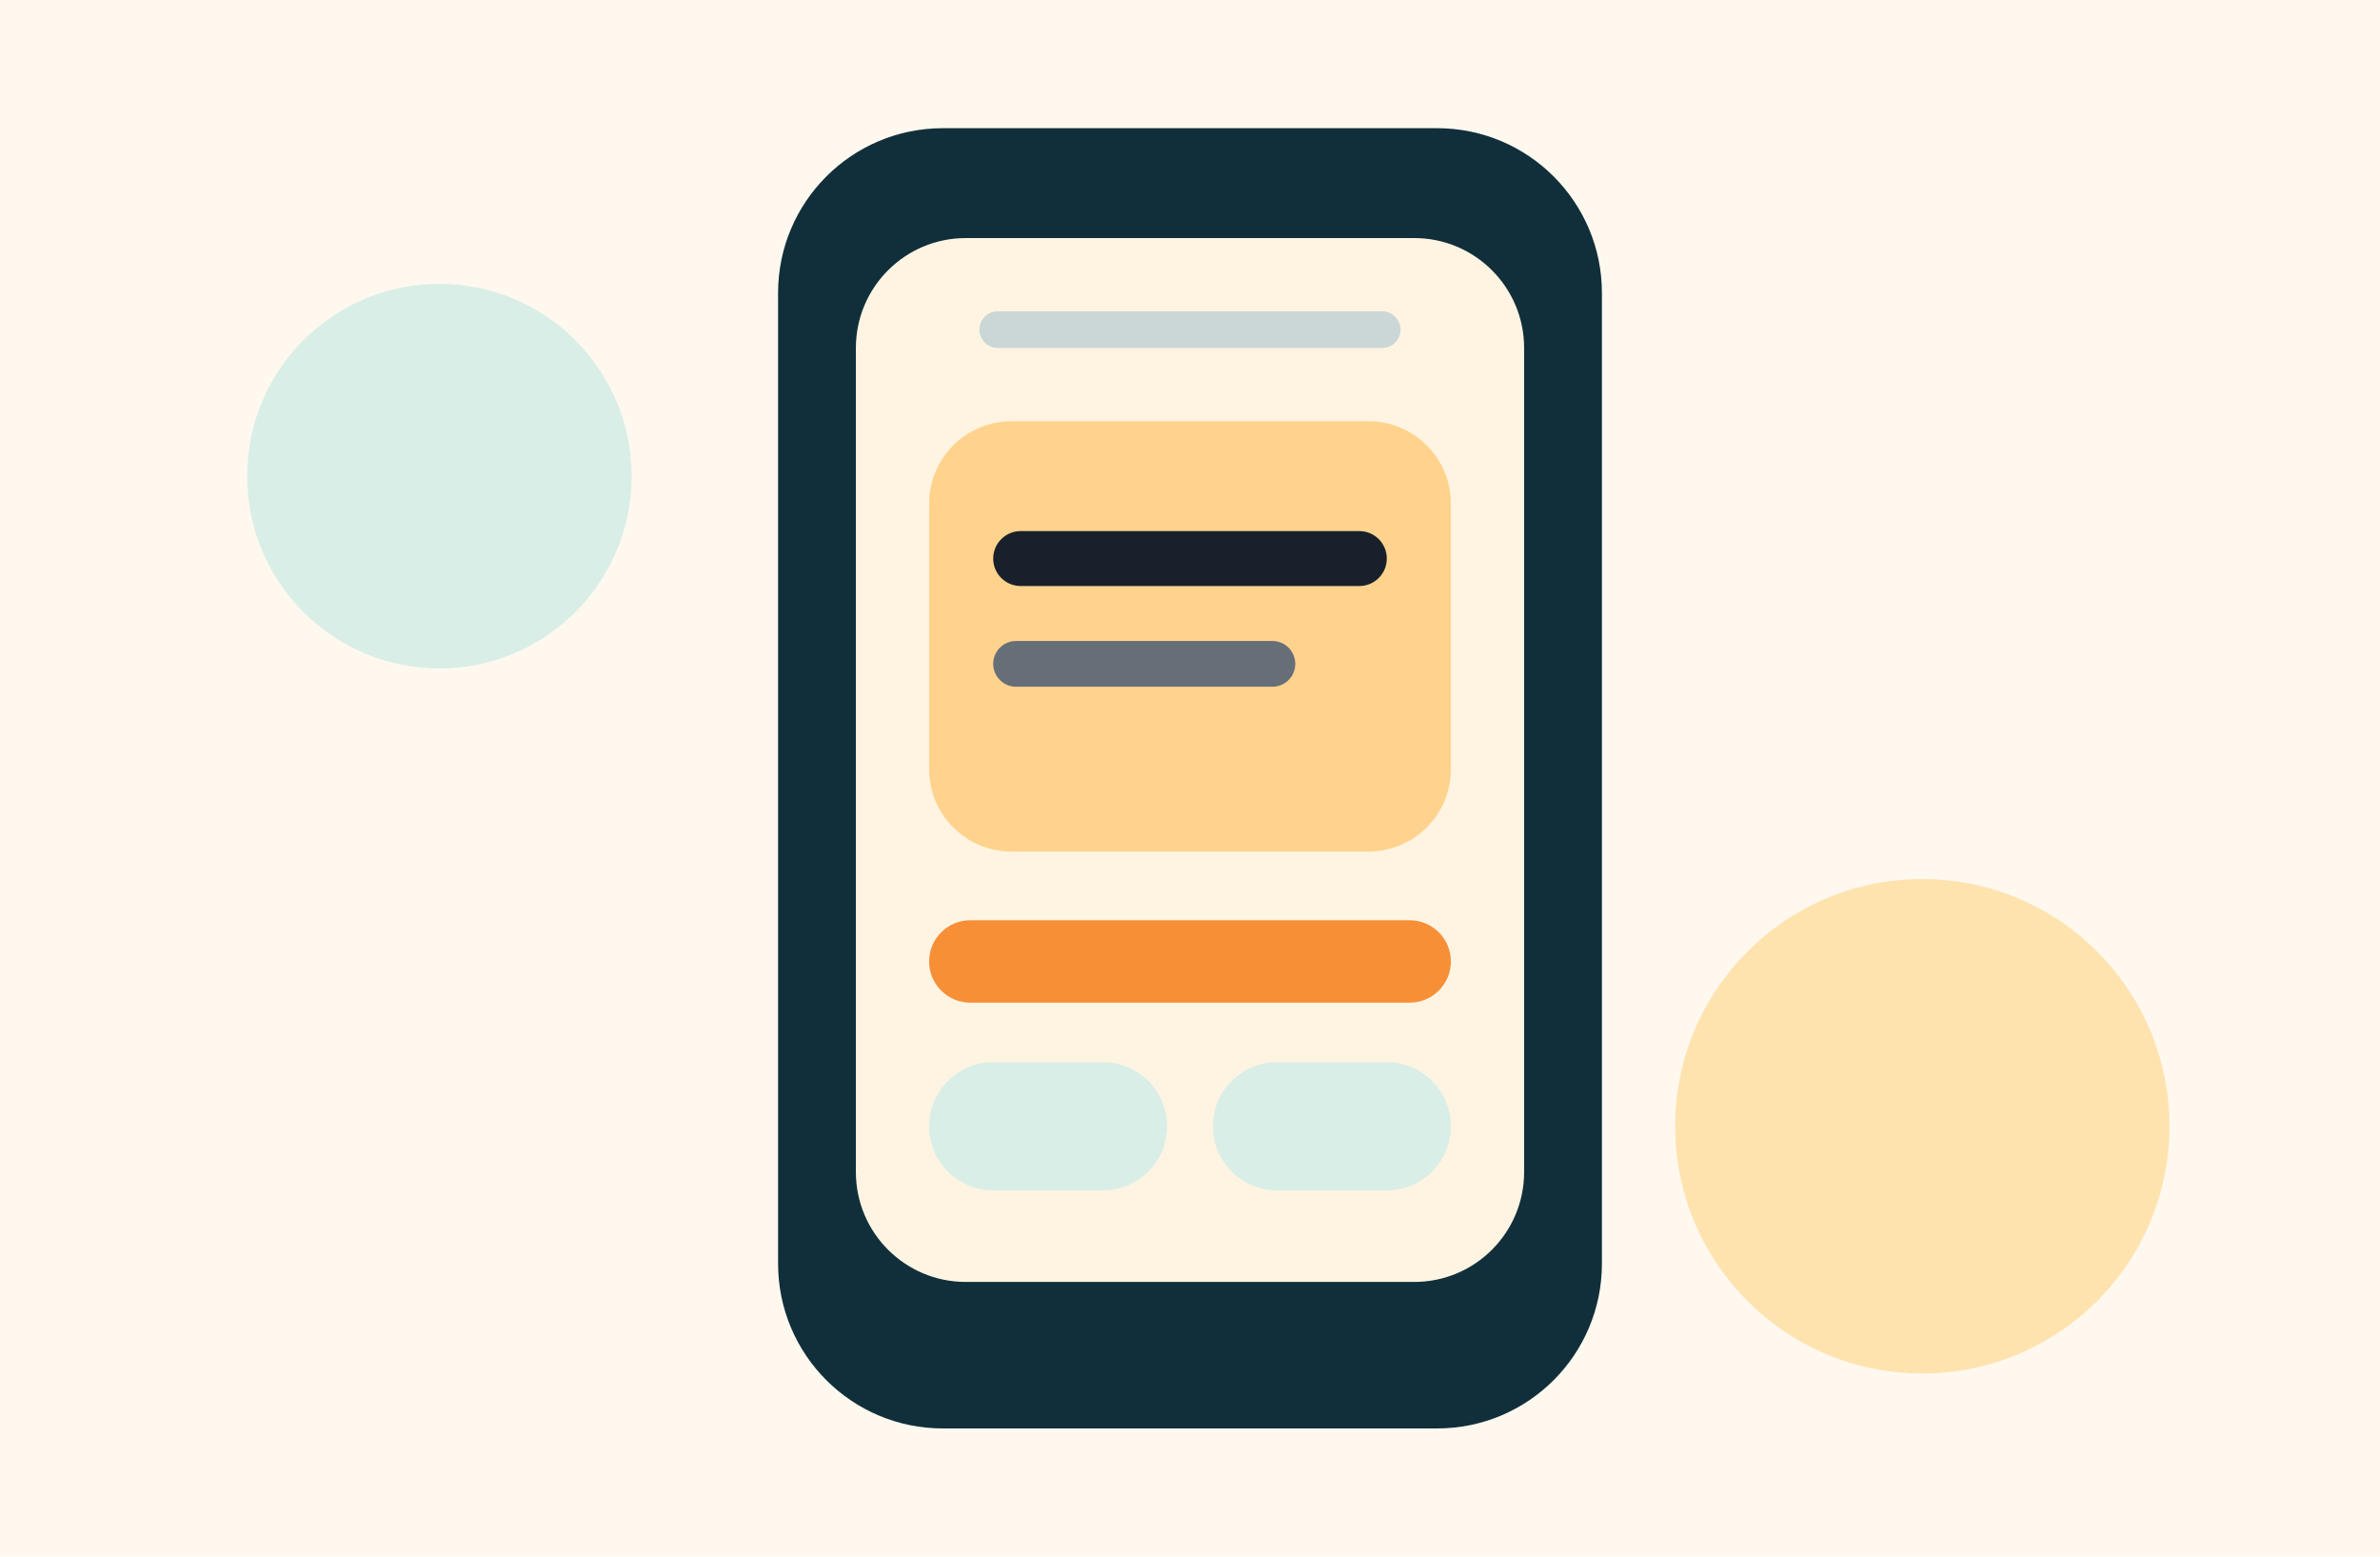
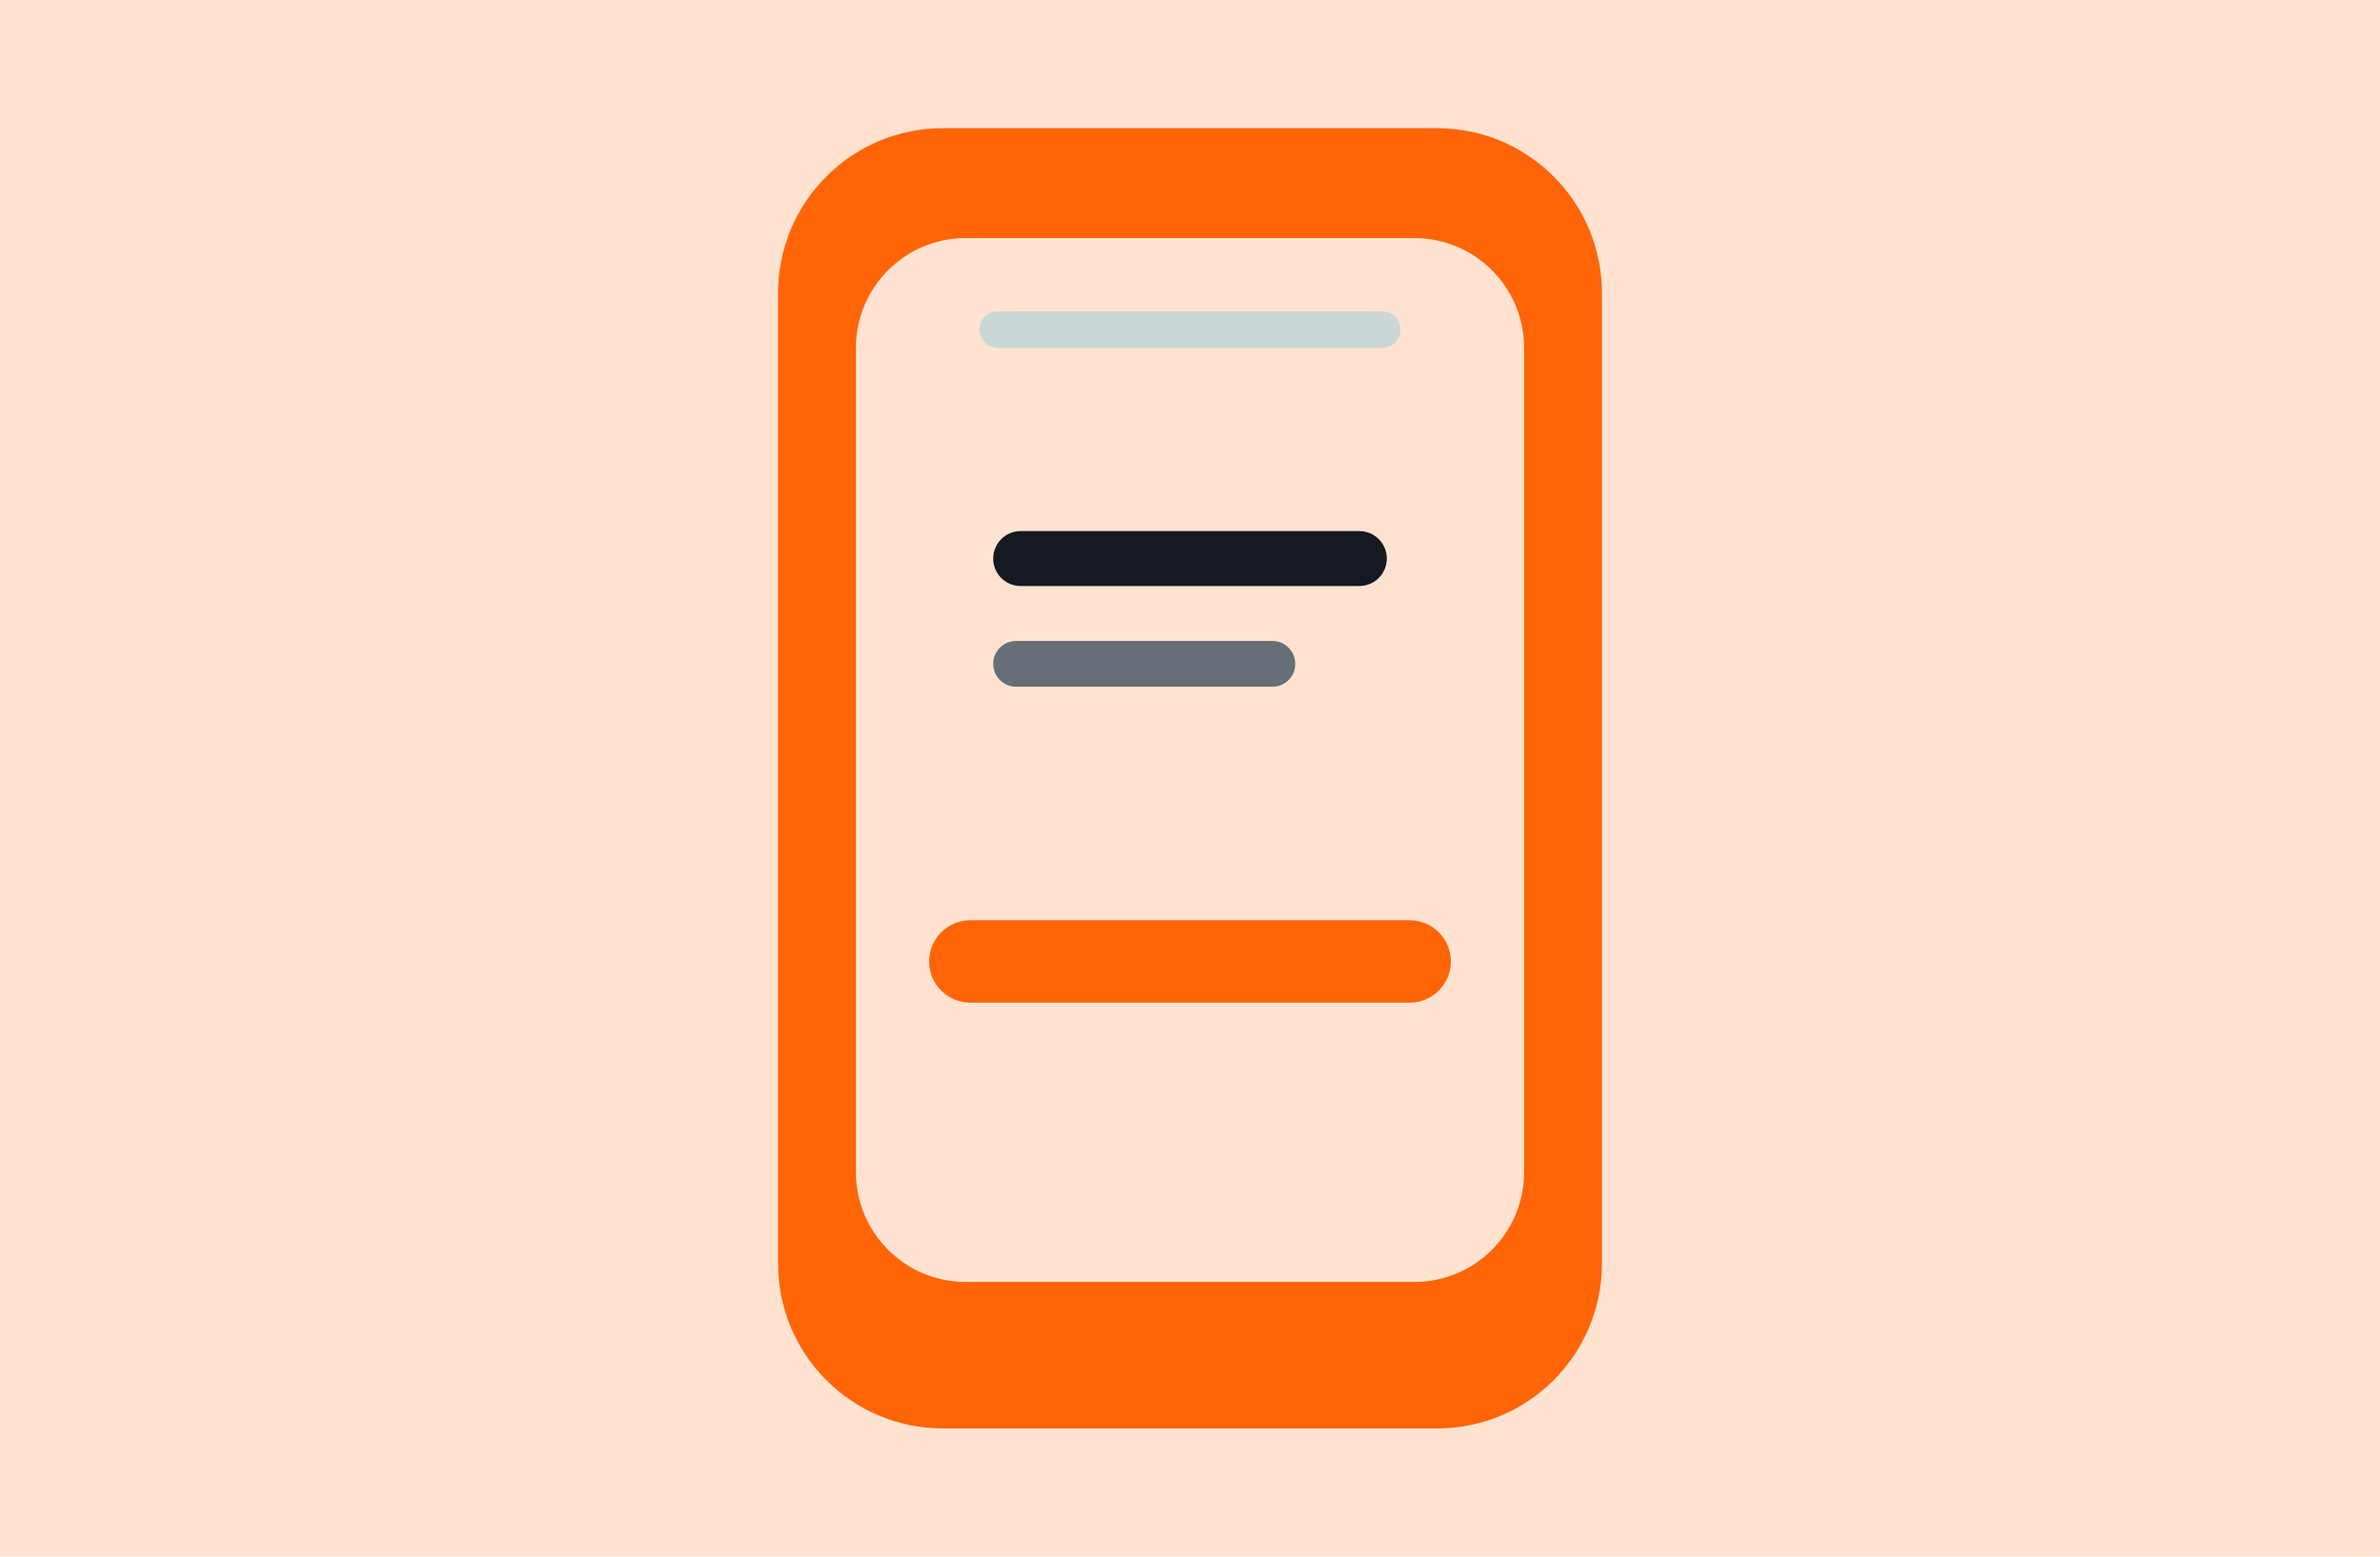
<svg xmlns="http://www.w3.org/2000/svg" width="520" height="340" viewBox="0 0 520 340" fill="none">
-   <rect width="520" height="340" fill="#FFF8EF" />
-   <rect x="170" y="28" width="180" height="284" rx="36" fill="#102F3A" />
-   <rect x="187" y="52" width="146" height="228" rx="24" fill="#FFF4E2" />
+   <rect width="520" height="340" fill="#FFE3D0" />
+   <rect x="170" y="28" width="180" height="284" rx="36" fill="#ff6507" />
+   <rect x="187" y="52" width="146" height="228" rx="24" fill="#FFE3D0" />
  <rect x="214" y="68" width="92" height="8" rx="4" fill="#CBD6D7" />
-   <rect x="203" y="92" width="114" height="94" rx="18" fill="#FFD38D" />
-   <rect x="217" y="116" width="86" height="12" rx="6" fill="#18212B" />
+   <rect x="203" y="92" width="114" height="94" rx="18" fill="#FFE3D0" />
+   <rect x="217" y="116" width="86" height="12" rx="6" fill="#141922" />
  <rect x="217" y="140" width="66" height="10" rx="5" fill="#666F78" />
-   <rect x="203" y="201" width="114" height="18" rx="9" fill="#F78F37" />
-   <rect x="203" y="232" width="52" height="28" rx="14" fill="#D9EEE7" />
-   <rect x="265" y="232" width="52" height="28" rx="14" fill="#D9EEE7" />
-   <circle cx="96" cy="104" r="42" fill="#D9EEE7" />
-   <circle cx="420" cy="246" r="54" fill="#FFE3AF" />
+   <rect x="203" y="201" width="114" height="18" rx="9" fill="#FF6507" />
+   <rect x="203" y="232" width="52" height="28" rx="14" fill="#ffe3d0" />
+   <rect x="265" y="232" width="52" height="28" rx="14" fill="#ffe3d0" />
+   <circle cx="96" cy="104" r="42" fill="#ffe3d0" />
+   <circle cx="420" cy="246" r="54" fill="#FFE3D0" />
</svg>
